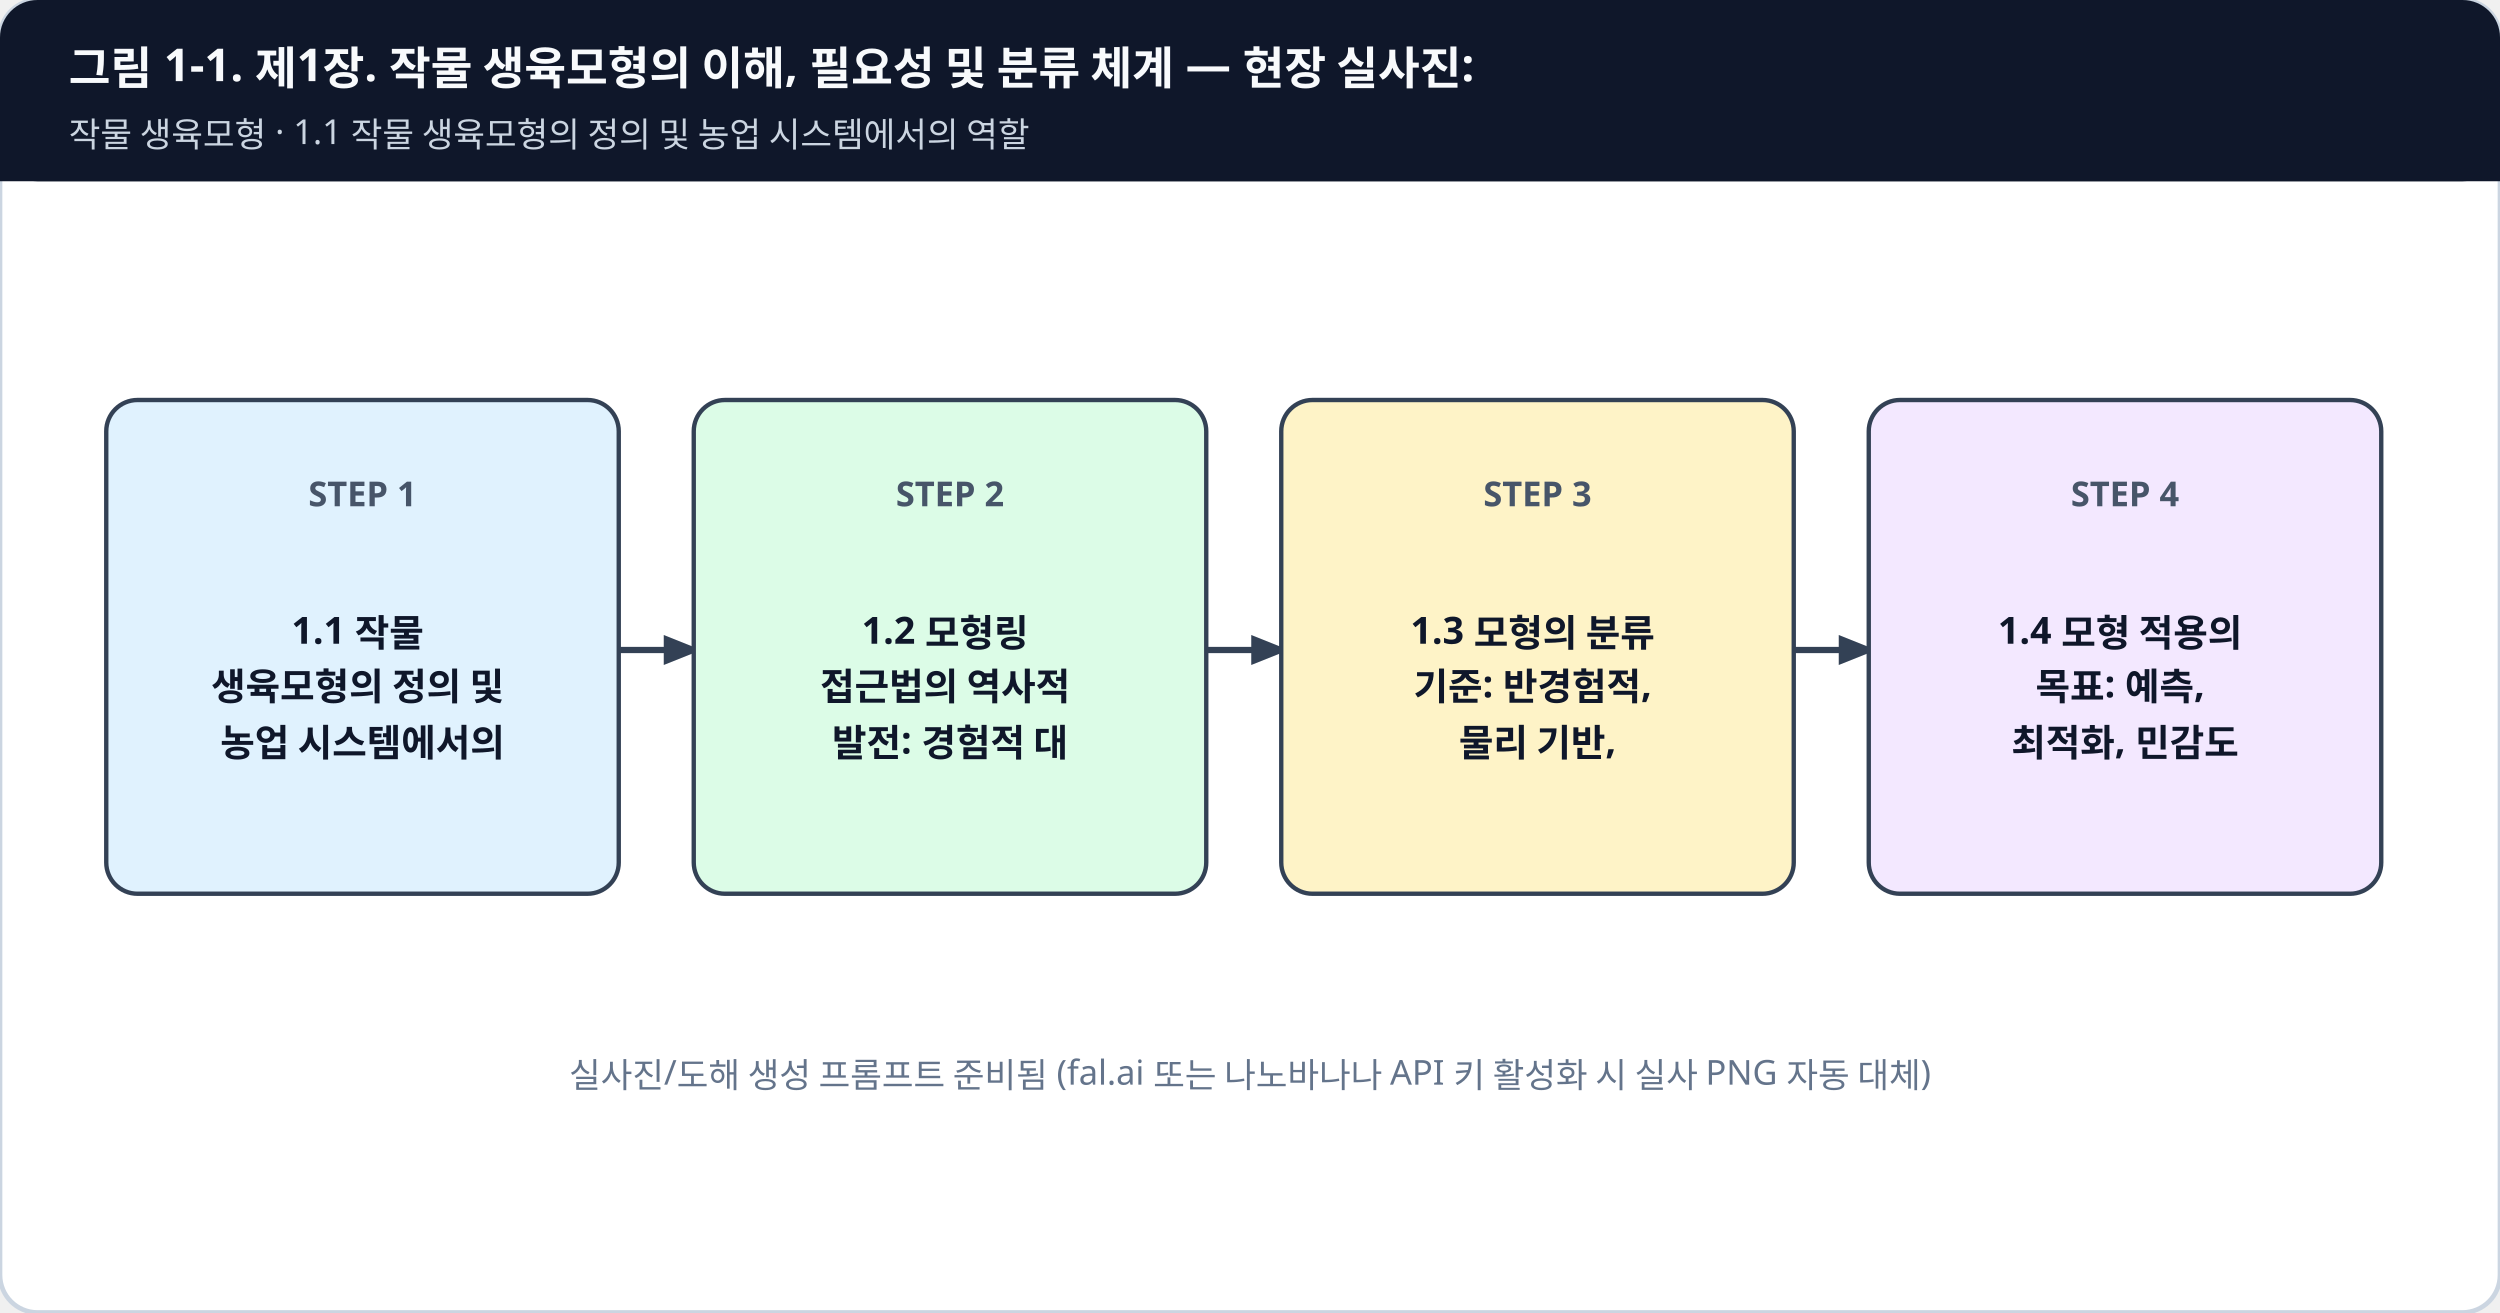
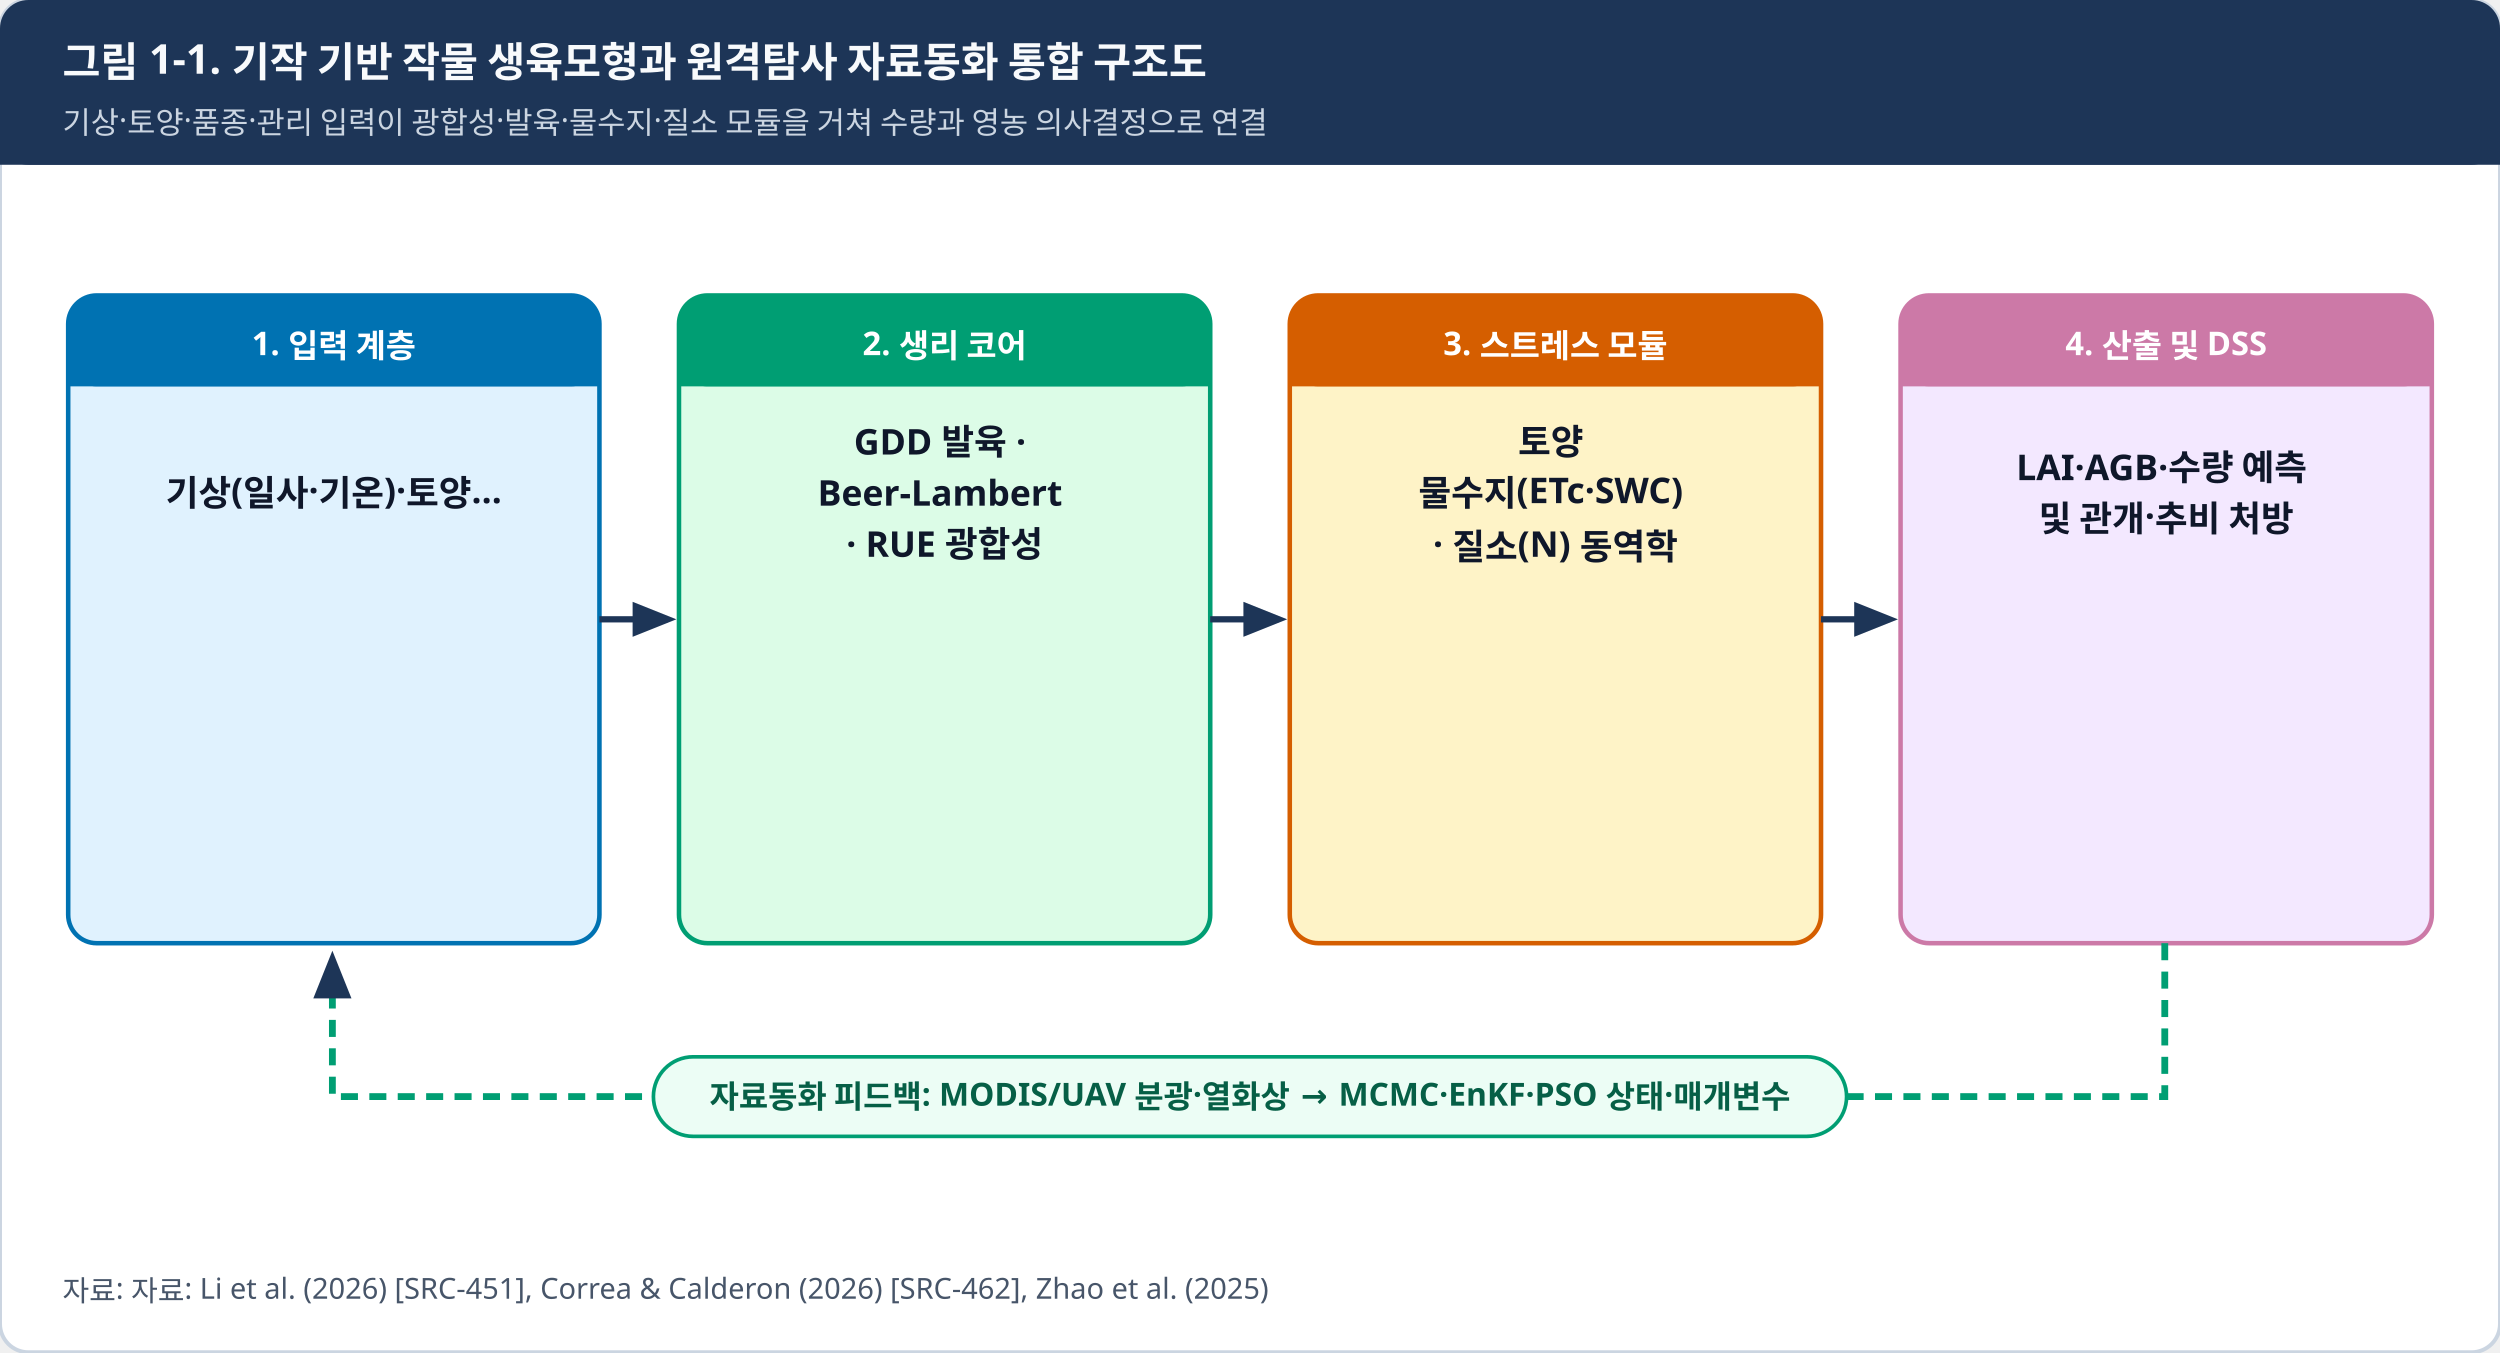
- <svg xmlns="http://www.w3.org/2000/svg" viewBox="0 0 800 420" width="800" height="420" style="background:#ffffff;font-family:'Malgun Gothic', 'Apple SD Gothic Neo', 'Noto Sans KR', sans-serif;">
-   <rect x="0" y="0" width="800" height="420" rx="12" fill="#ffffff" stroke="#cbd5e1" stroke-width="1.5" />
-   <rect x="0" y="0" width="800" height="58" rx="12" fill="#0f172a" />
-   <rect x="0" y="42" width="800" height="16" fill="#0f172a" />
-   <text x="22" y="27" font-size="14.5" font-weight="700" fill="#f8fafc">그림 1-1. 제1장. 작물 생육모형의 이해, 필요성 및 분류 체계 — 현장 실사진:</text>
-   <text x="22" y="47" font-size="11" fill="#cbd5e1">작물 생육모형 · 1.1 작물 생육모형의 정의 및 농업 시스템에서의 역할</text>
+ <svg xmlns="http://www.w3.org/2000/svg" viewBox="0 0 880 476" width="880" height="476" style="background:#ffffff;font-family:'Malgun Gothic', 'Apple SD Gothic Neo', 'Noto Sans KR', sans-serif;">
+   <rect x="0" y="0" width="880" height="476" rx="10" fill="#ffffff" stroke="#cbd5e1" stroke-width="1.4" />
+   <rect x="0" y="0" width="880" height="58" rx="10" fill="#1D3557" />
+   <rect x="0" y="42" width="880" height="16" fill="#1D3557" />
+   <text x="22" y="27" font-size="14.5" font-weight="700" fill="#f8fafc">그림 1-1. 기작 기반 작물 생육모형과 원격탐사 자료동화 통합 구조도</text>
+   <text x="22" y="47" font-size="10.8" fill="#cbd5e1">기상·토양·품종·관리 입력이 광합성·발육·물수지·질소 모듈을 거쳐 수량과 영농 의사결정으로 연결</text>
  <defs>
-     <marker id="ar" viewBox="0 0 10 10" refX="8" refY="5" markerWidth="6" markerHeight="6" orient="auto">
-       <path d="M 0 1 L 10 5 L 0 9 z" fill="#334155" />
+     <marker id="ar" viewBox="0 0 10 10" refX="8" refY="5" markerWidth="7" markerHeight="7" orient="auto">
+       <path d="M 0 1 L 10 5 L 0 9 z" fill="#1D3557" />
    </marker>
  </defs>
-   <rect x="34" y="128" width="164" height="158" rx="10" fill="#e0f2fe" stroke="#334155" stroke-width="1.4" />
-   <text x="116" y="162" text-anchor="middle" font-size="11" font-weight="700" fill="#475569">STEP 1</text>
-   <text text-anchor="middle" font-size="12" font-weight="700" fill="#0f172a">
-     <tspan x="116" y="206.0">1.1 작물</tspan>
-     <tspan x="116" y="224.0">생육모형의 정의 및</tspan>
-     <tspan x="116" y="242.0">농업 시스템에서의</tspan>
+   <rect x="24" y="104" width="187" height="228" rx="10" fill="#E0F2FE" stroke="#0072B2" stroke-width="1.6" />
+   <rect x="24" y="104" width="187" height="32" rx="10" fill="#0072B2" />
+   <rect x="24" y="124" width="187" height="12" fill="#0072B2" />
+   <text x="117.5" y="125" text-anchor="middle" font-size="11.5" font-weight="700" fill="#ffffff">1. 입력 계층</text>
+   <text text-anchor="middle" font-size="12.5" font-weight="700" fill="#0f172a">
+     <tspan x="117.5" y="178.0">기상(일사·기온)·토양…</tspan>
  </text>
-   <line x1="198" y1="208" x2="222" y2="208" stroke="#334155" stroke-width="2" marker-end="url(#ar)" />
-   <rect x="222" y="128" width="164" height="158" rx="10" fill="#dcfce7" stroke="#334155" stroke-width="1.4" />
-   <text x="304" y="162" text-anchor="middle" font-size="11" font-weight="700" fill="#475569">STEP 2</text>
-   <text text-anchor="middle" font-size="12" font-weight="700" fill="#0f172a">
-     <tspan x="304" y="206.0">1.2 모형링</tspan>
-     <tspan x="304" y="224.0">접근법의 역사적</tspan>
-     <tspan x="304" y="242.0">발전: 경험적 대</tspan>
+   <line x1="211" y1="218" x2="235" y2="218" stroke="#1D3557" stroke-width="2.2" marker-end="url(#ar)" />
+   <rect x="239" y="104" width="187" height="228" rx="10" fill="#DCFCE7" stroke="#009E73" stroke-width="1.6" />
+   <rect x="239" y="104" width="187" height="32" rx="10" fill="#009E73" />
+   <rect x="239" y="124" width="187" height="12" fill="#009E73" />
+   <text x="332.5" y="125" text-anchor="middle" font-size="11.5" font-weight="700" fill="#ffffff">2. 생리 코어</text>
+   <text text-anchor="middle" font-size="12.5" font-weight="700" fill="#0f172a">
+     <tspan x="332.5" y="160.0">GDD 발육 ·</tspan>
+     <tspan x="332.5" y="178.0">Beer-Lambert</tspan>
+     <tspan x="332.5" y="196.0">· RUE 광합성</tspan>
  </text>
-   <line x1="386" y1="208" x2="410" y2="208" stroke="#334155" stroke-width="2" marker-end="url(#ar)" />
-   <rect x="410" y="128" width="164" height="158" rx="10" fill="#fef3c7" stroke="#334155" stroke-width="1.4" />
-   <text x="492" y="162" text-anchor="middle" font-size="11" font-weight="700" fill="#475569">STEP 3</text>
-   <text text-anchor="middle" font-size="12" font-weight="700" fill="#0f172a">
-     <tspan x="492" y="206.0">1.3 모형의 분류</tspan>
-     <tspan x="492" y="224.0">기준: 반경험적,</tspan>
-     <tspan x="492" y="242.0">물리 기반,</tspan>
+   <line x1="426" y1="218" x2="450" y2="218" stroke="#1D3557" stroke-width="2.2" marker-end="url(#ar)" />
+   <rect x="454" y="104" width="187" height="228" rx="10" fill="#FEF3C7" stroke="#D55E00" stroke-width="1.6" />
+   <rect x="454" y="104" width="187" height="32" rx="10" fill="#D55E00" />
+   <rect x="454" y="124" width="187" height="12" fill="#D55E00" />
+   <text x="547.5" y="125" text-anchor="middle" font-size="11.5" font-weight="700" fill="#ffffff">3. 스트레스 모듈</text>
+   <text text-anchor="middle" font-size="12.5" font-weight="700" fill="#0f172a">
+     <tspan x="547.5" y="160.0">토양</tspan>
+     <tspan x="547.5" y="178.0">물수지(ETc·SWC)</tspan>
+     <tspan x="547.5" y="196.0">· 질소(N) 동역학</tspan>
  </text>
-   <line x1="574" y1="208" x2="598" y2="208" stroke="#334155" stroke-width="2" marker-end="url(#ar)" />
-   <rect x="598" y="128" width="164" height="158" rx="10" fill="#f3e8ff" stroke="#334155" stroke-width="1.4" />
-   <text x="680" y="162" text-anchor="middle" font-size="11" font-weight="700" fill="#475569">STEP 4</text>
-   <text text-anchor="middle" font-size="12" font-weight="700" fill="#0f172a">
-     <tspan x="680" y="206.0">1.4 모형 적용의</tspan>
-     <tspan x="680" y="224.0">목표: 예측,</tspan>
-     <tspan x="680" y="242.0">최적화, 민감도</tspan>
+   <line x1="641" y1="218" x2="665" y2="218" stroke="#1D3557" stroke-width="2.2" marker-end="url(#ar)" />
+   <rect x="669" y="104" width="187" height="228" rx="10" fill="#F3E8FF" stroke="#CC79A7" stroke-width="1.6" />
+   <rect x="669" y="104" width="187" height="32" rx="10" fill="#CC79A7" />
+   <rect x="669" y="124" width="187" height="12" fill="#CC79A7" />
+   <text x="762.5" y="125" text-anchor="middle" font-size="11.5" font-weight="700" fill="#ffffff">4. 산출 및 DSS</text>
+   <text text-anchor="middle" font-size="12.5" font-weight="700" fill="#0f172a">
+     <tspan x="762.5" y="169.0">LAI·AGB·수량 예측</tspan>
+     <tspan x="762.5" y="187.0">및 관개·추비 처방</tspan>
  </text>
-   <text x="400" y="348" text-anchor="middle" font-size="11" fill="#64748b">실사진/도해 생성 프롬프트 준비됨 (fal.ai 또는 나노바나나 API 키 활성화 시 실사 PNG 자동 대체)</text>
+   <path d="M 762 332 L 762 386 L 117 386 L 117 338" fill="none" stroke="#009E73" stroke-width="2.4" stroke-dasharray="6,4" marker-end="url(#ar)" />
+   <rect x="230" y="372" width="420" height="28" rx="14" fill="#ECFDF5" stroke="#009E73" stroke-width="1.3" />
+   <text x="440" y="390" text-anchor="middle" font-size="11.2" font-weight="700" fill="#065F46">자료동화 피드백: MODIS/UAV 분광·열화상 → MCMC·EnKF·PSO 상태·매개변수</text>
+   <text x="22" y="458" font-size="10.2" fill="#475569">자료: 자료: Li et al. (2026) [SRC-451], Correa &amp; Calderon (2026) [SRC-462], Zhao et al. (2025)</text>
</svg>
